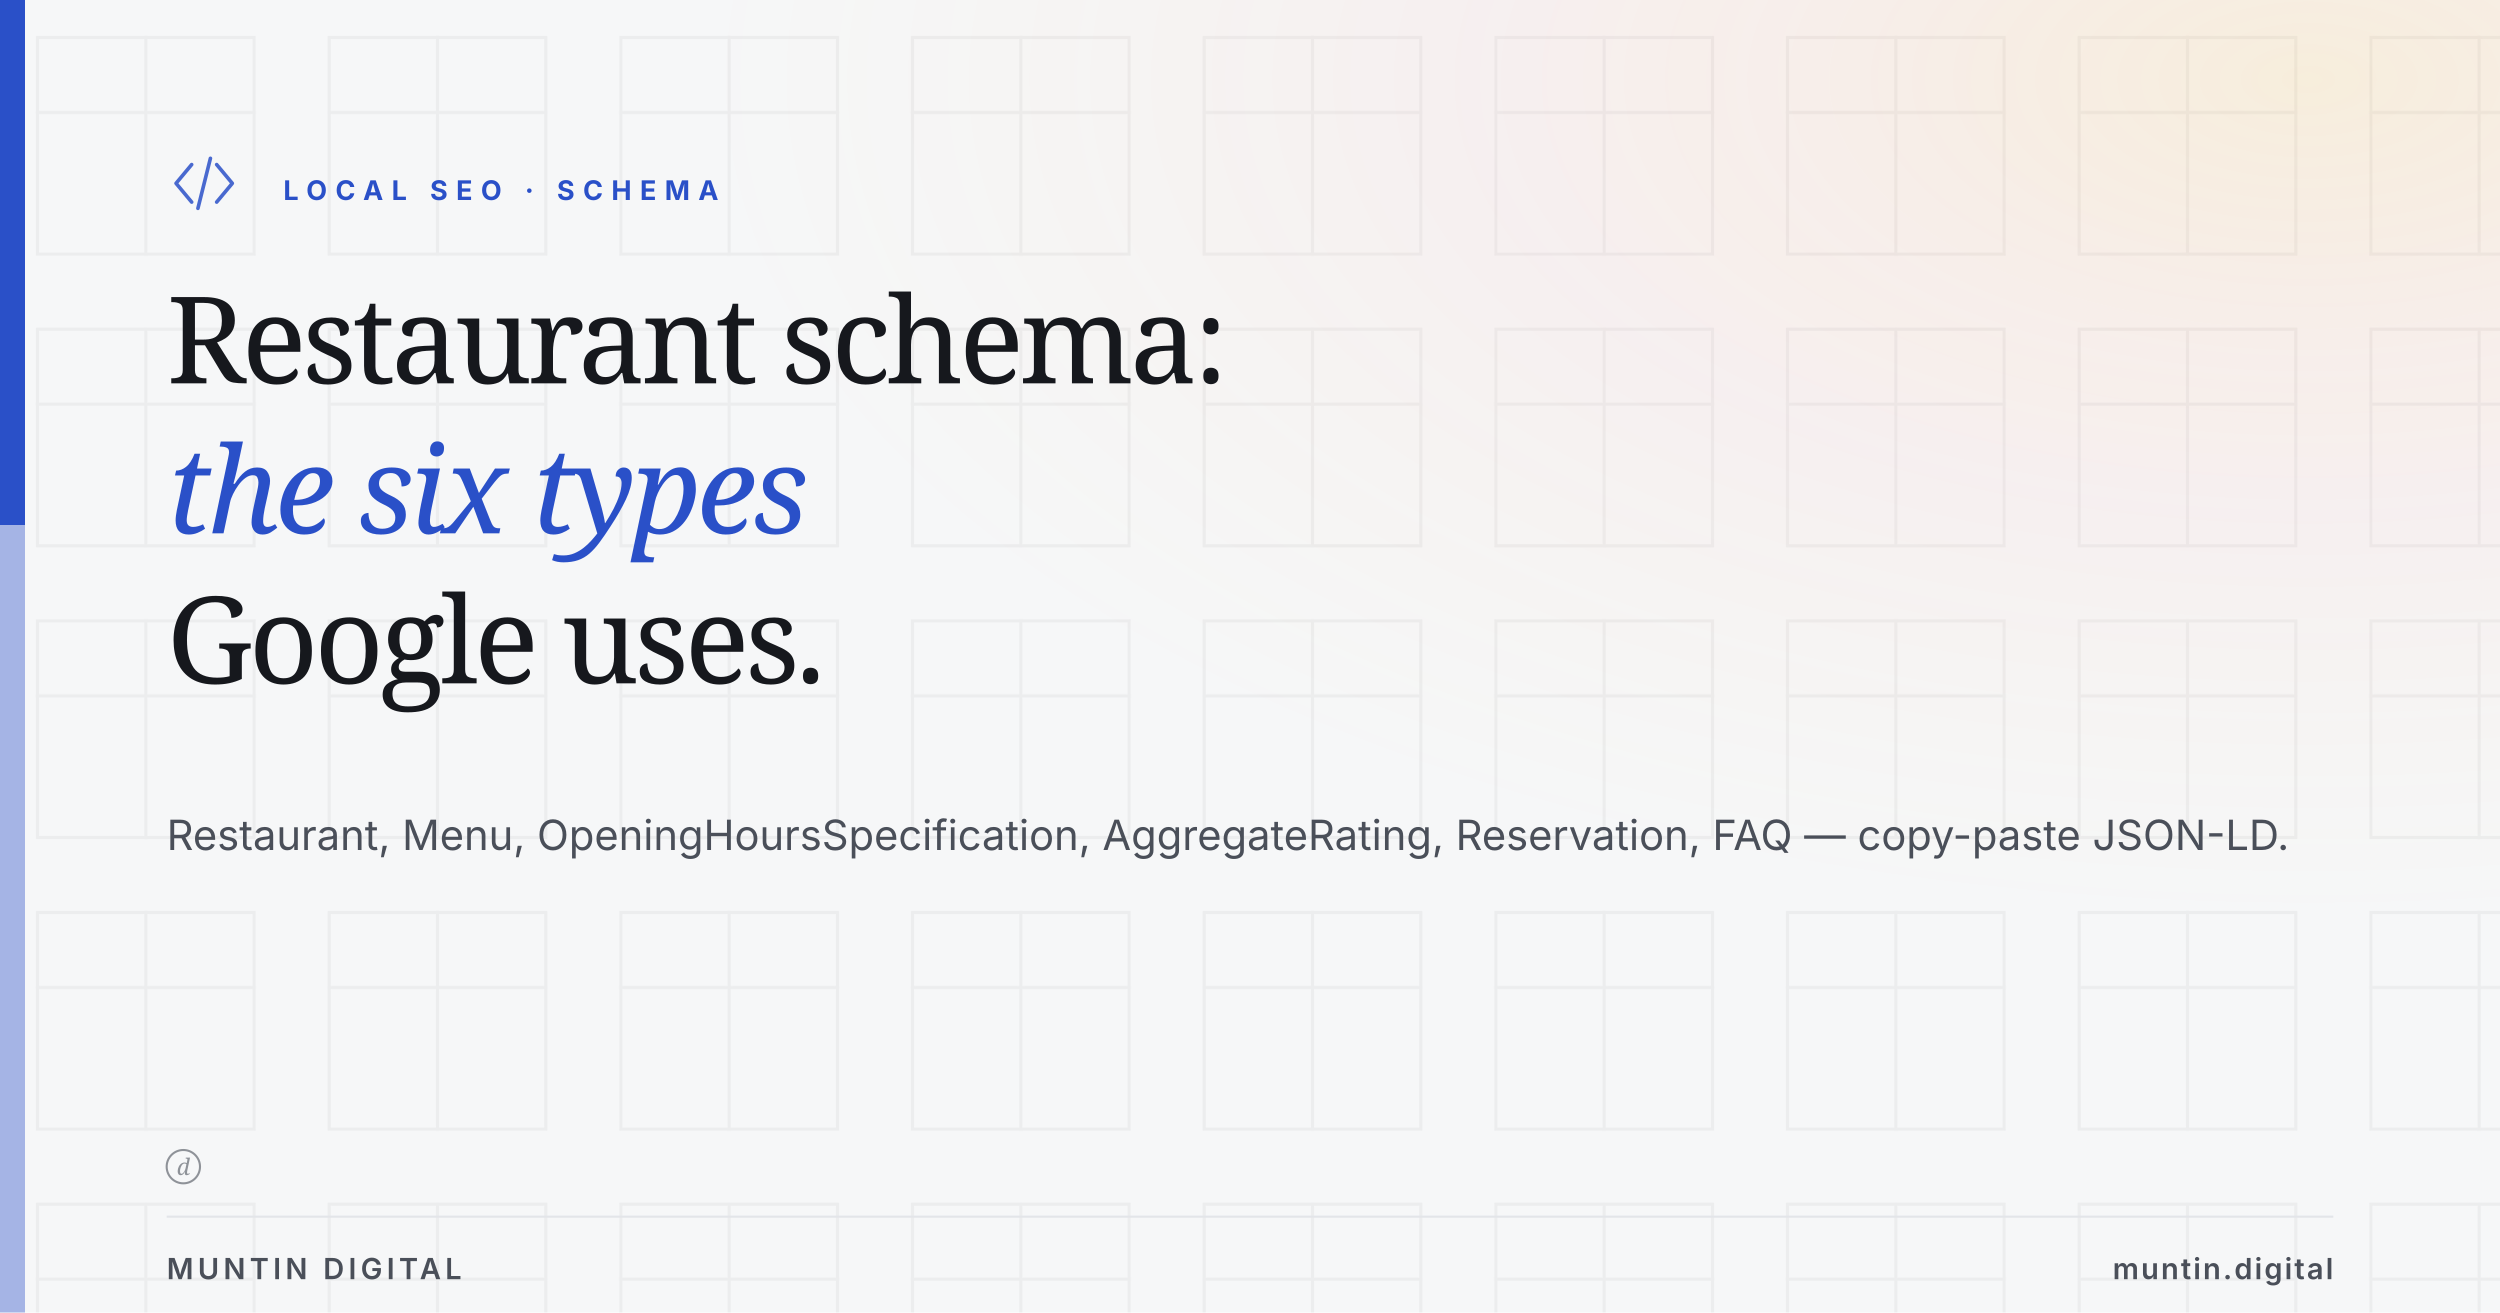
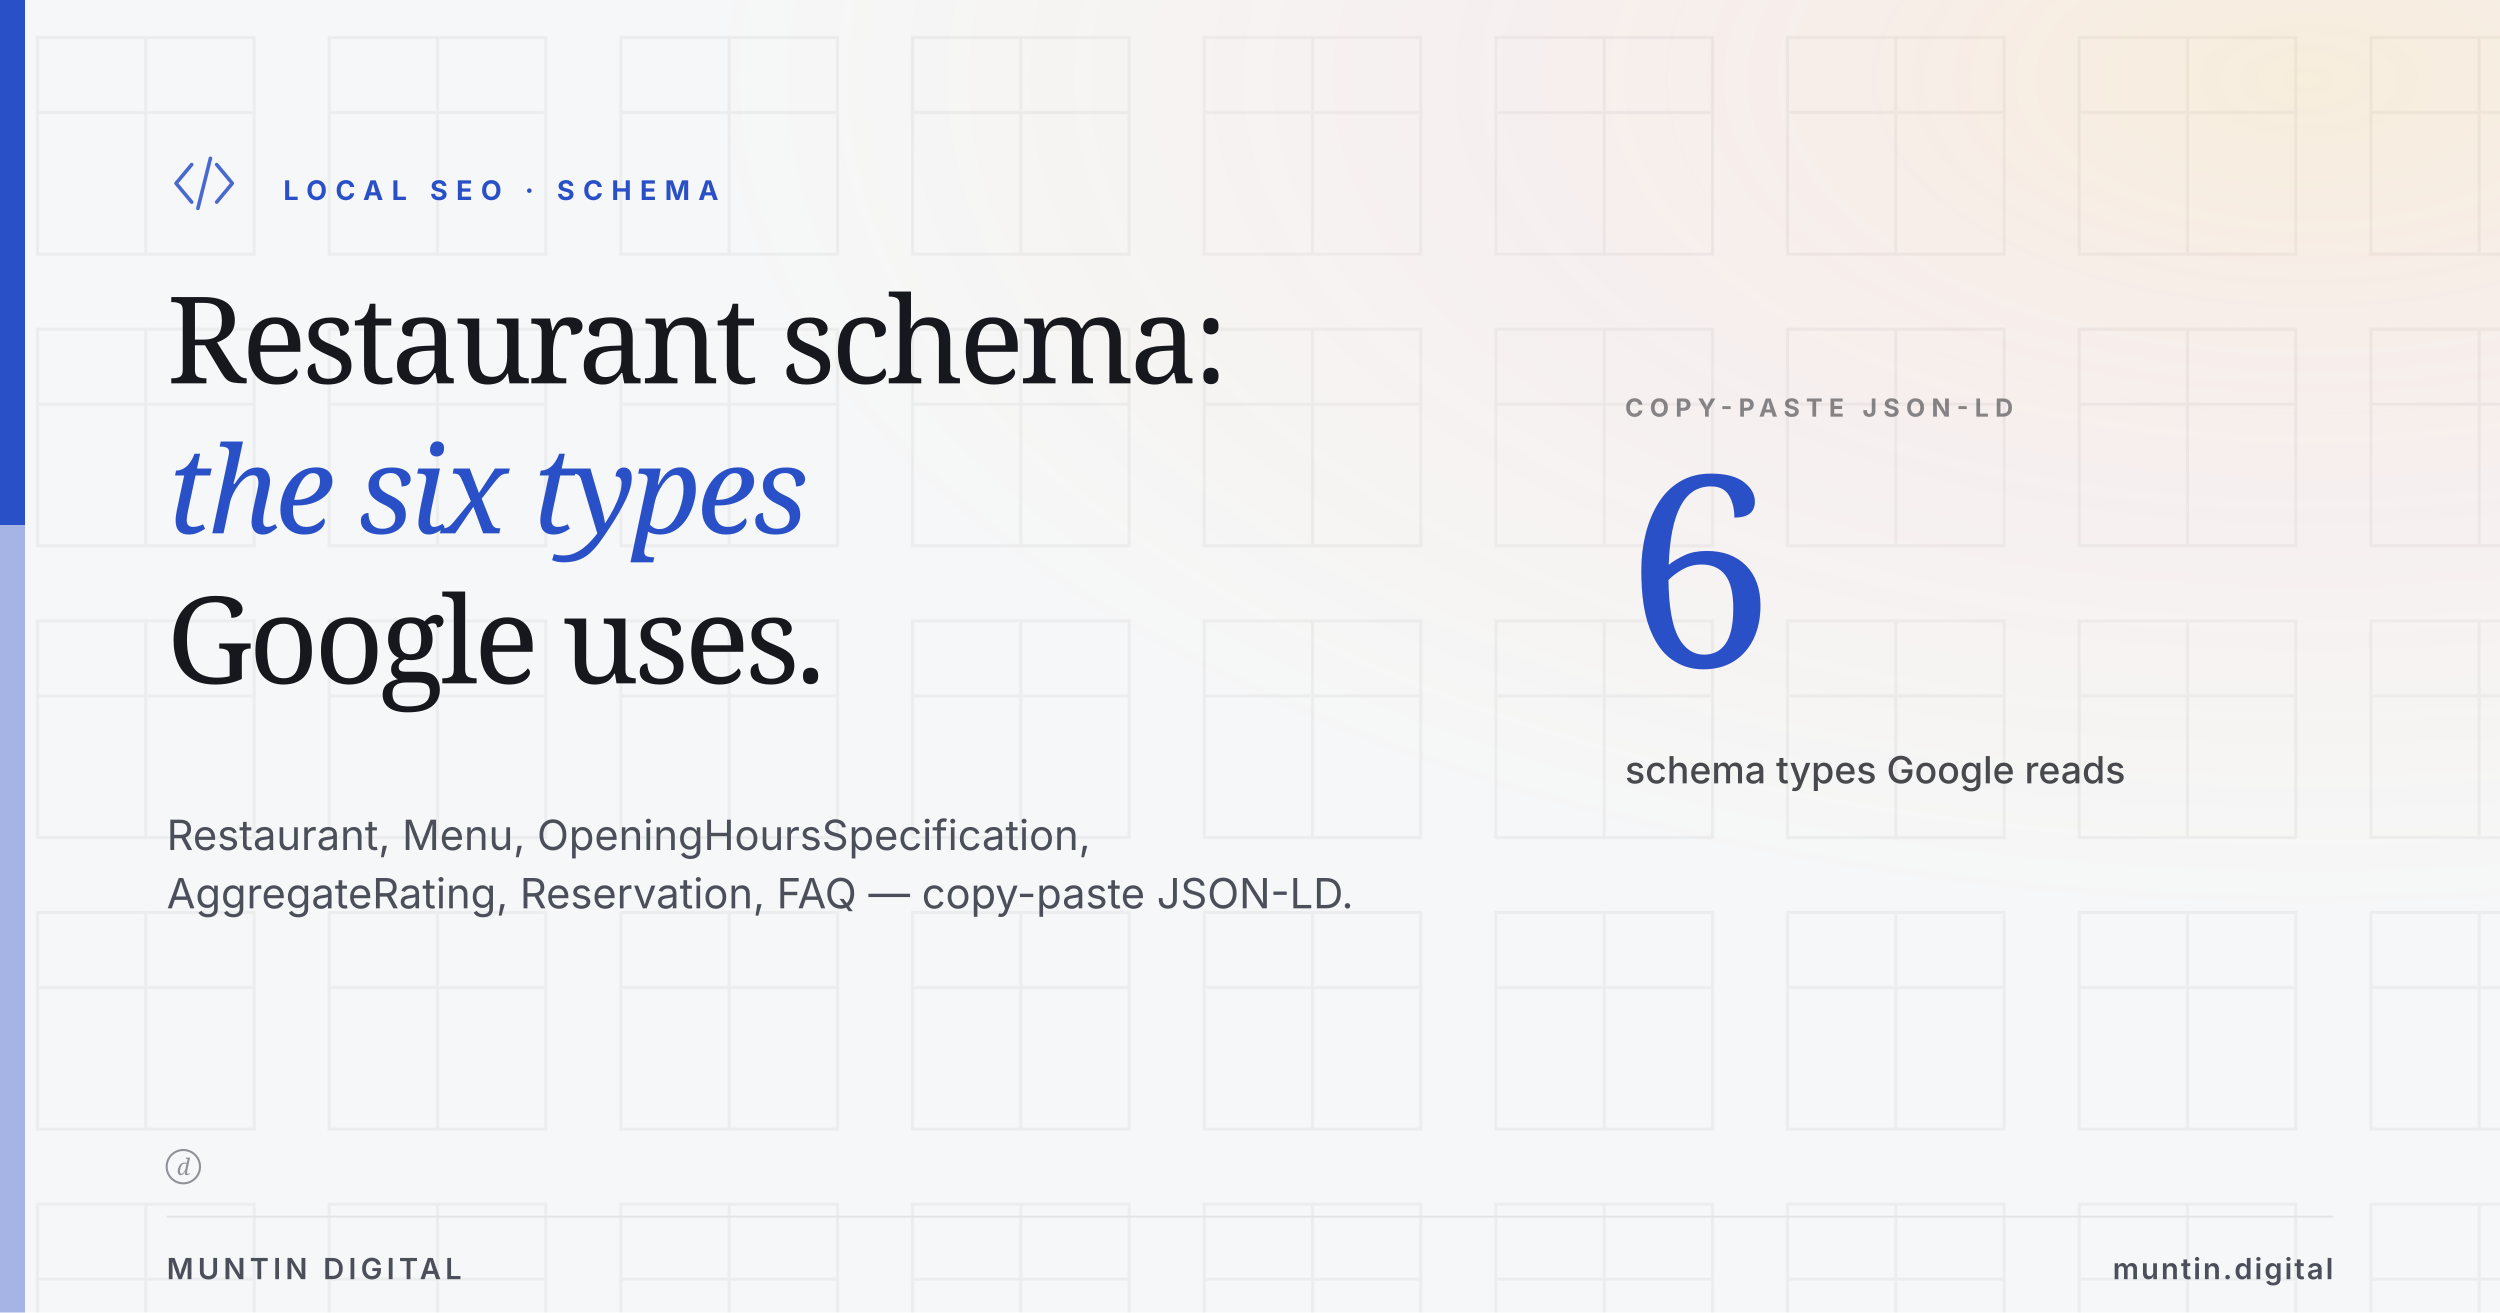
<svg xmlns="http://www.w3.org/2000/svg" viewBox="0 0 1200 630" width="1200" height="630">
  <rect width="1200" height="630" fill="#F6F7F8" />
  <defs>
    <pattern id="muntinField" x="0" y="0" width="140" height="140" patternUnits="userSpaceOnUse">
      <g transform="translate(18, 18)" fill="none" stroke="#16181D" stroke-width="1.5" stroke-linecap="square" stroke-linejoin="miter">
        <rect x="0" y="0" width="104" height="104" />
        <line x1="52" y1="0" x2="52" y2="104" />
        <line x1="0" y1="36" x2="104" y2="36" />
      </g>
    </pattern>
  </defs>
  <rect width="1200" height="630" fill="url(#muntinField)" opacity="0.045" />
  <defs>
    <radialGradient id="ghWarmSoft" cx="92%" cy="6%" r="64%">
      <stop offset="0%" stop-color="#FFB020" stop-opacity="0.13" />
      <stop offset="52%" stop-color="#FF6B5C" stop-opacity="0.05" />
      <stop offset="100%" stop-color="#FFB020" stop-opacity="0" />
    </radialGradient>
  </defs>
  <rect width="1200" height="630" fill="url(#ghWarmSoft)" />
  <rect x="0" y="0" width="12" height="252" fill="#2A50C8" />
  <rect x="0" y="252" width="12" height="378" fill="#2A50C8" opacity="0.4" />
  <g transform="translate(80, 70) scale(1.5)" fill="none" stroke="#2A50C8" stroke-width="1.167" stroke-linecap="round" stroke-linejoin="round" color="#2A50C8" opacity="0.85">
    <polyline points="8 6 3 12 8 18" />
    <polyline points="16 6 21 12 16 18" />
    <line x1="14" y1="4" x2="10" y2="20" />
  </g>
  <text x="136" y="96" font-family="Inter, Arial, sans-serif" font-size="13" font-weight="700" letter-spacing="4" fill="#2A50C8">LOCAL SEO · SCHEMA</text>
  <text x="80" y="184" font-family="Fraunces, Georgia, serif" font-size="58" font-weight="500" letter-spacing="-2" fill="#16181D">Restaurant schema:</text>
  <text x="80" y="256" font-family="Fraunces, Georgia, serif" font-style="italic" font-size="58" font-weight="400" letter-spacing="-2" fill="#2A50C8">the six types</text>
  <text x="80" y="328" font-family="Fraunces, Georgia, serif" font-size="58" font-weight="500" letter-spacing="-2" fill="#16181D">Google uses.</text>
  <text x="80" y="408" font-family="Inter, Arial, sans-serif" font-size="20" font-weight="400" fill="#4A4F59">
-     <tspan x="80" dy="0">Restaurant, Menu, OpeningHoursSpecification, AggregateRating, Reservation, FAQ — copy-paste JSON-LD.</tspan>
+     <tspan x="80" dy="0">Restaurant, Menu, OpeningHoursSpecification,</tspan>
+     <tspan x="80" dy="28">AggregateRating, Reservation, FAQ — copy-paste JSON-LD.</tspan>
  </text>
+   <text x="780" y="200" font-family="Inter, Arial, sans-serif" font-size="12" font-weight="700" letter-spacing="3" fill="#16181D" opacity="0.5">COPY-PASTE JSON-LD</text>
+   <text x="780" y="320" font-family="Fraunces, Georgia, serif" font-size="128" font-weight="500" letter-spacing="-4" fill="#2A50C8">6</text>
+   <text x="780" y="376" font-family="Inter, Arial, sans-serif" font-size="18" font-weight="500" fill="#16181D" opacity="0.78">schema types Google reads</text>
  <g transform="translate(80, 552)" fill="#4A4F59" opacity="0.6">
    <circle cx="8" cy="8" r="8" fill="none" stroke="#4A4F59" stroke-width="1" />
    <text x="8" y="12" text-anchor="middle" font-family="Fraunces, Georgia, serif" font-style="italic" font-size="11" font-weight="500" fill="#4A4F59">d</text>
  </g>
  <line x1="80" y1="584" x2="1120" y2="584" stroke="#E3E5E9" stroke-width="1" />
  <text x="80" y="614" font-family="Inter, Arial, sans-serif" font-size="14" font-weight="600" letter-spacing="2" fill="#4A4F59">MUNTIN DIGITAL</text>
  <text x="1120" y="614" text-anchor="end" font-family="Inter, Arial, sans-serif" font-size="14" font-weight="600" letter-spacing="1" fill="#4A4F59">muntin.digital</text>
</svg>
